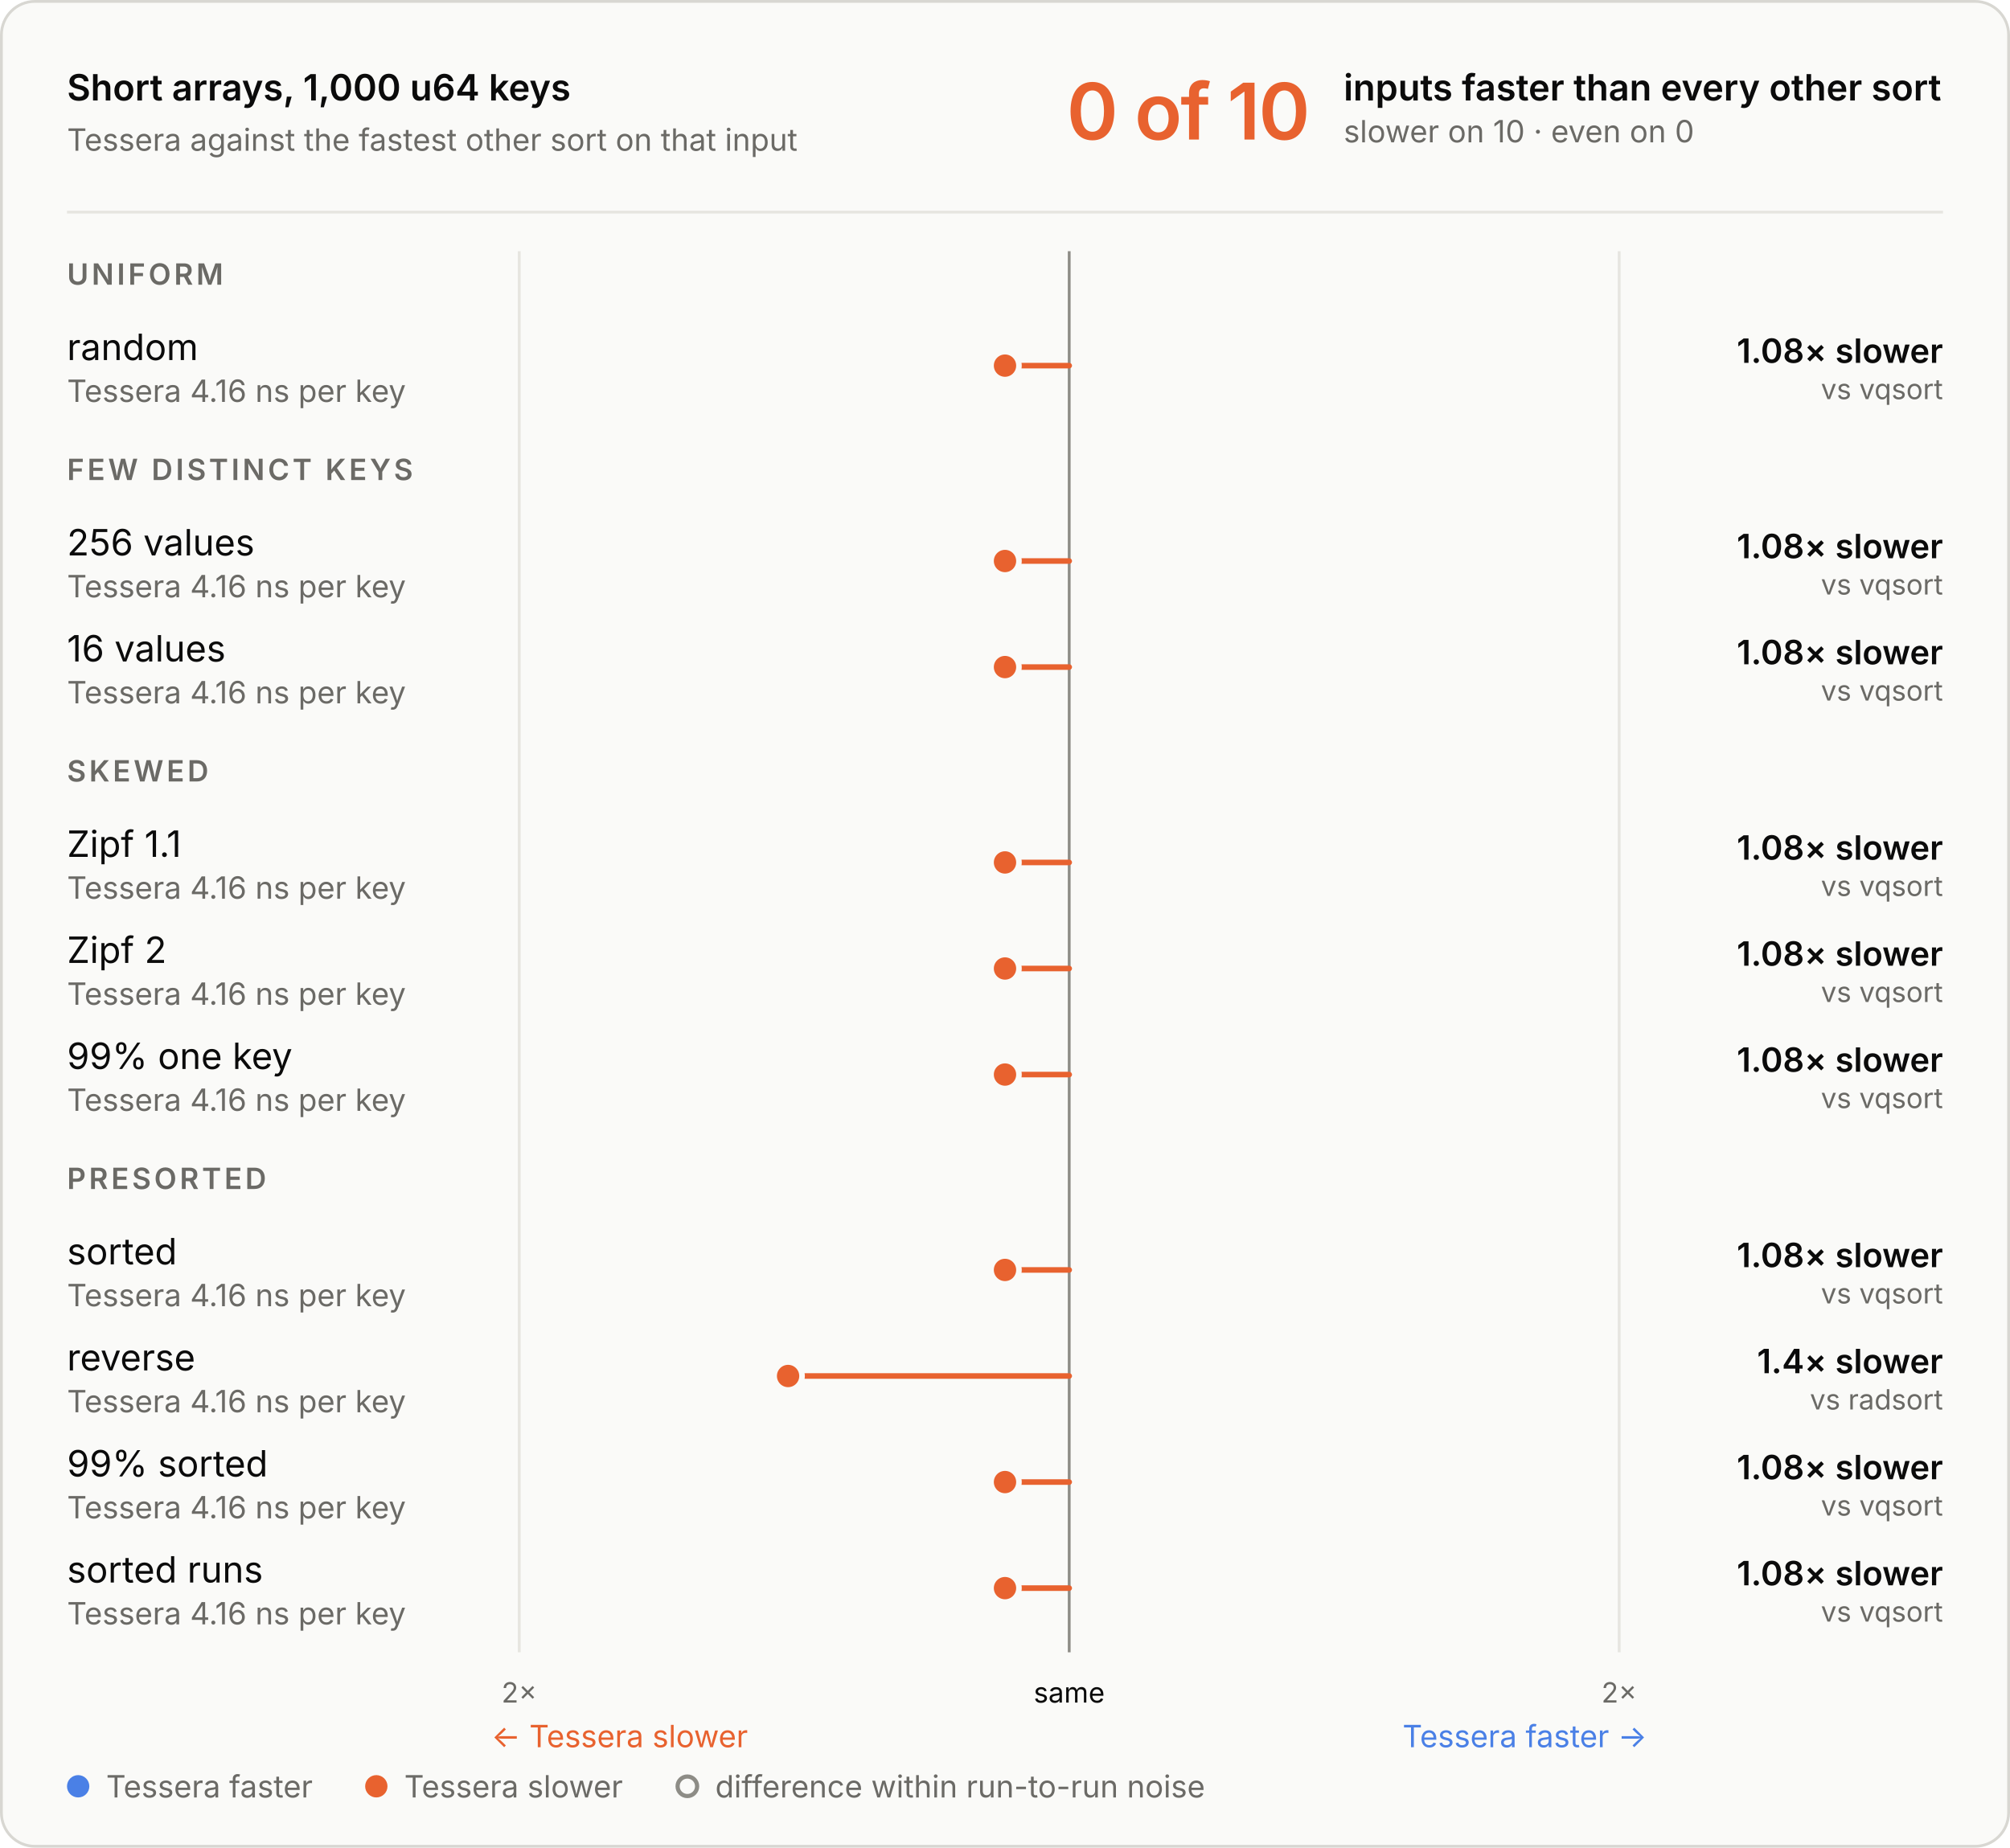
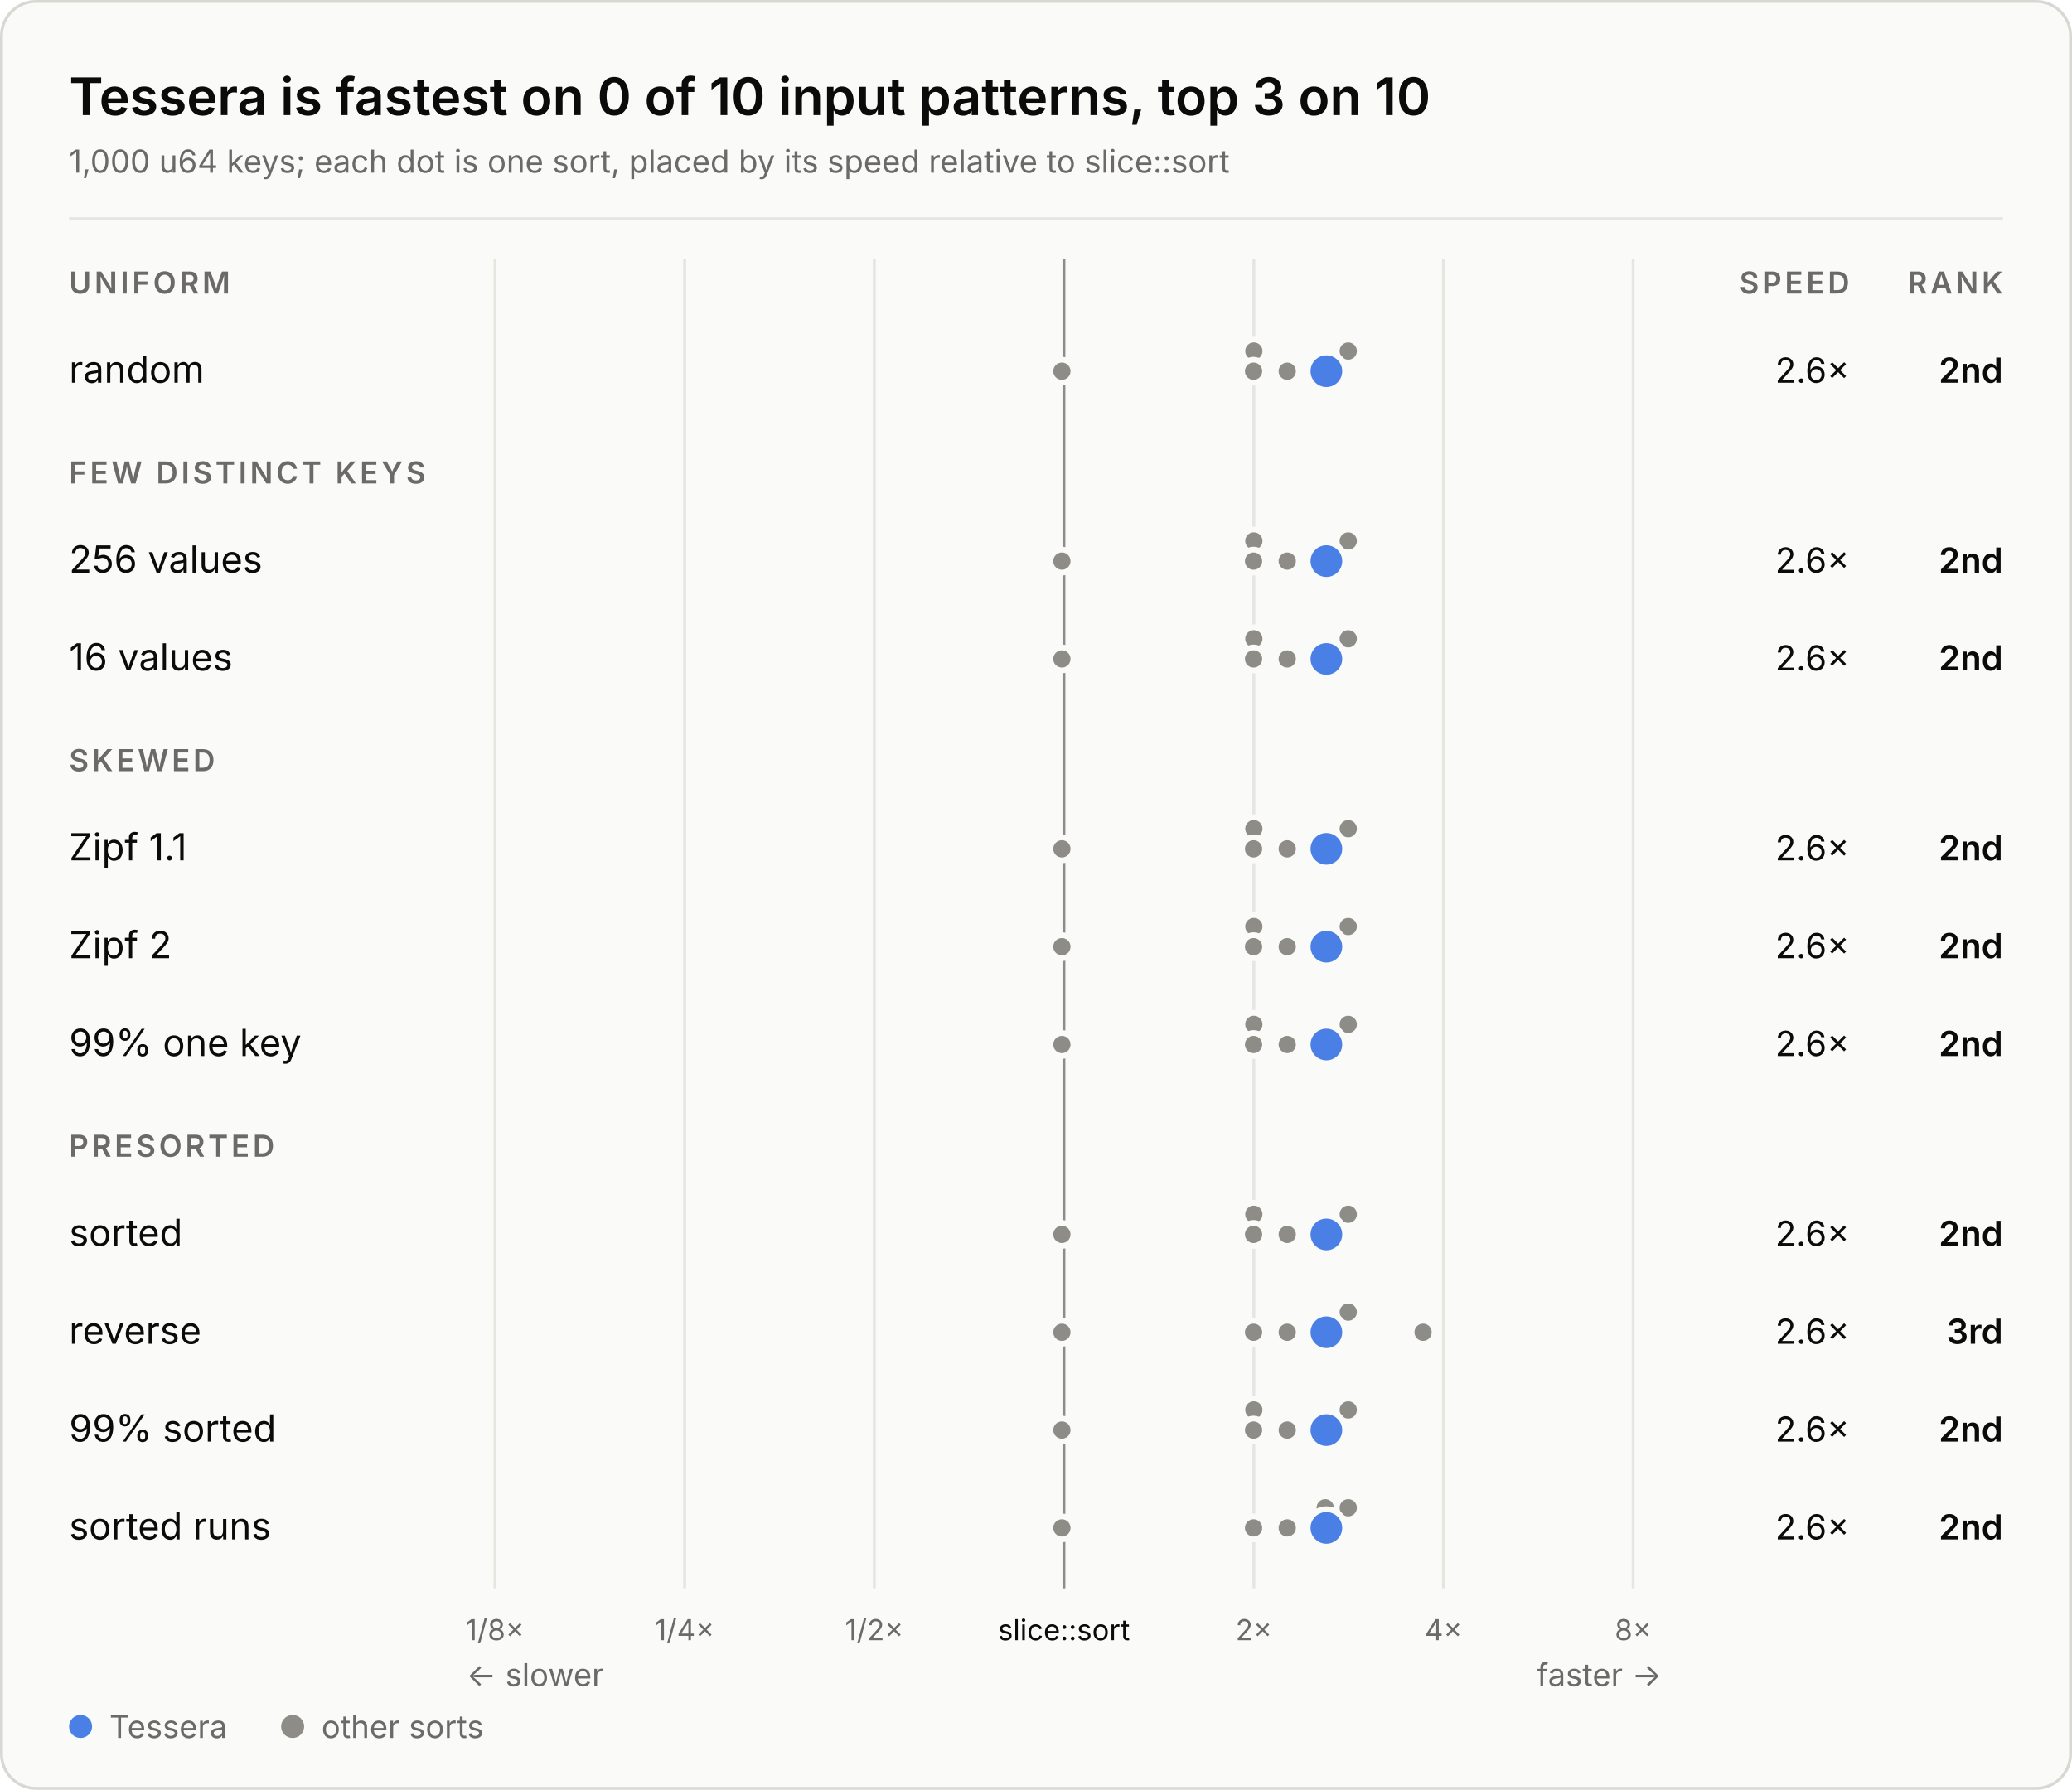
- <svg xmlns="http://www.w3.org/2000/svg" viewBox="0 0 720 662" width="720" height="662" role="img" aria-labelledby="t d">
+ <svg xmlns="http://www.w3.org/2000/svg" viewBox="0 0 720 622" width="720" height="622" role="img" aria-labelledby="t d">
  <style>
  .panel { fill: #fafaf8; stroke: #d8d7d2; } .ring { stroke: #fafaf8; }
  .ink { fill: #0b0b0b; } .muted { fill: #6b6a66; } .rule { stroke: #e6e5e0; } .axis { stroke: #8d8c86; }
  .tag { fill: none; stroke: #c9c8c2; }
  .slower { fill: #e8622f; } .faster { fill: #4a80e6; }
  .stem-slower { stroke: #e8622f; } .stem-faster { stroke: #4a80e6; }
  .within { fill: #fafaf8; stroke: #8d8c86; }
  text { font-family: Inter, -apple-system, BlinkMacSystemFont, "Segoe UI", Helvetica, Arial, sans-serif; font-size: 13px; font-feature-settings: "tnum", "cv11"; }
  .val { font-size: 12px; } .sub { font-size: 11px; } .tiny { font-size: 10px; } .strong { font-weight: 600; }
  .hero { font-size: 28px; font-weight: 600; letter-spacing: -0.6px; font-feature-settings: "pnum"; }
  .stat { font-size: 18px; font-weight: 600; }
  .caps { font-size: 10.5px; font-weight: 600; letter-spacing: 1.1px; }
  @media (prefers-color-scheme: dark) {
    .panel { fill: #1e1e1d; stroke: #3a3a37; } .ring { stroke: #1e1e1d; }
    .ink { fill: #e8e7e3; } .muted { fill: #a3a29b; } .rule { stroke: #30302e; } .axis { stroke: #6f6e69; }
    .tag { stroke: #4a4a46; }
    .within { fill: #1e1e1d; stroke: #6f6e69; }
  }
</style>
  <style>
  .mark { fill: #8d8c86; } .stroke-mark { stroke: #8d8c86; }
</style>
-   <rect class="panel" x="0.5" y="0.5" width="719" height="661" rx="12" />
-   <text class="ink strong" x="24.0" y="36.0">Short arrays, 1,000 u64 keys</text>
-   <text class="muted sub" x="24.0" y="54.0">Tessera against the fastest other sort on that input</text>
-   <text class="hero slower" x="469.3" y="50.0" text-anchor="end">0 of 10</text>
-   <text class="ink strong" x="481.3" y="36.0">inputs faster than every other sort</text>
-   <text class="muted sub" x="481.3" y="51.0">slower on 10 · even on 0</text>
+   <rect class="panel" x="0.5" y="0.5" width="719" height="621" rx="12" />
+   <text class="ink stat" x="24.0" y="40.0">Tessera is fastest on 0 of 10 input patterns, top 3 on 10</text>
+   <text class="muted sub" x="24.0" y="60.0">1,000 u64 keys; each dot is one sort, placed by its speed relative to slice::sort</text>
  <line class="rule" x1="24" x2="696" y1="76" y2="76" stroke-width="1" />
-   <line class="axis" x1="383.0" x2="383.0" y1="90" y2="592" stroke-width="1" />
-   <text class="ink tiny" x="383.0" y="610.0" text-anchor="middle">same</text>
-   <line class="rule" x1="580.0" x2="580.0" y1="90" y2="592" stroke-width="1" />
-   <text class="muted tiny" x="580.0" y="610.0" text-anchor="middle">2×</text>
-   <line class="rule" x1="186.0" x2="186.0" y1="90" y2="592" stroke-width="1" />
-   <text class="muted tiny" x="186.0" y="610.0" text-anchor="middle">2×</text>
-   <text class="slower sub" x="176.0" y="626.0">← Tessera slower</text>
-   <text class="faster sub" x="590.0" y="626.0" text-anchor="end">Tessera faster →</text>
+   <line class="axis" x1="369.7" x2="369.7" y1="90" y2="552" stroke-width="1" />
+   <text class="ink tiny" x="369.7" y="570.0" text-anchor="middle">slice::sort</text>
+   <line class="rule" x1="435.7" x2="435.7" y1="90" y2="552" stroke-width="1" />
+   <text class="muted tiny" x="435.7" y="570.0" text-anchor="middle">2×</text>
+   <line class="rule" x1="303.8" x2="303.8" y1="90" y2="552" stroke-width="1" />
+   <text class="muted tiny" x="303.8" y="570.0" text-anchor="middle">1/2×</text>
+   <line class="rule" x1="501.6" x2="501.6" y1="90" y2="552" stroke-width="1" />
+   <text class="muted tiny" x="501.6" y="570.0" text-anchor="middle">4×</text>
+   <line class="rule" x1="237.9" x2="237.9" y1="90" y2="552" stroke-width="1" />
+   <text class="muted tiny" x="237.9" y="570.0" text-anchor="middle">1/4×</text>
+   <line class="rule" x1="567.5" x2="567.5" y1="90" y2="552" stroke-width="1" />
+   <text class="muted tiny" x="567.5" y="570.0" text-anchor="middle">8×</text>
+   <line class="rule" x1="172.0" x2="172.0" y1="90" y2="552" stroke-width="1" />
+   <text class="muted tiny" x="172.0" y="570.0" text-anchor="middle">1/8×</text>
+   <text class="muted sub" x="162.0" y="586.0">← slower</text>
+   <text class="muted sub" x="577.5" y="586.0" text-anchor="end">faster →</text>
+   <text class="caps muted" x="642.7" y="102.0" text-anchor="end">SPEED</text>
+   <text class="caps muted" x="696.0" y="102.0" text-anchor="end">RANK</text>
  <text class="caps muted" x="24.0" y="102.0">UNIFORM</text>
-   <text class="ink" x="24.0" y="129.0">random</text>
-   <text class="muted sub" x="24.0" y="144.0">Tessera 4.16 ns per key</text>
-   <line class="stem-slower" x1="383.0" x2="360.0" y1="131" y2="131" stroke-width="2" stroke-linecap="round" />
-   <circle class="slower ring" cx="360.0" cy="131" r="5" stroke-width="2" />
-   <text class="val ink strong" x="696.0" y="130.0" text-anchor="end">1.08× slower</text>
-   <text class="muted tiny" x="696.0" y="143.0" text-anchor="end">vs vqsort</text>
-   <text class="caps muted" x="24.0" y="172.0">FEW DISTINCT KEYS</text>
+   <text class="ink" x="24.0" y="133.0">random</text>
+   <circle class="mark ring" cx="435.7" cy="122" r="4" stroke-width="2" />
+   <circle class="mark ring" cx="369.0" cy="129" r="4" stroke-width="2" />
+   <circle class="mark ring" cx="435.6" cy="129" r="4" stroke-width="2" />
+   <circle class="mark ring" cx="447.3" cy="129" r="4" stroke-width="2" />
+   <circle class="mark ring" cx="468.5" cy="122" r="4" stroke-width="2" />
+   <circle class="faster ring" cx="460.9" cy="129" r="6.5" stroke-width="2" />
+   <text class="val ink" x="642.7" y="133.0" text-anchor="end">2.6×</text>
+   <text class="val ink strong" x="696.0" y="133.0" text-anchor="end">2nd</text>
+   <text class="caps muted" x="24.0" y="168.0">FEW DISTINCT KEYS</text>
  <text class="ink" x="24.0" y="199.0">256 values</text>
-   <text class="muted sub" x="24.0" y="214.0">Tessera 4.16 ns per key</text>
-   <line class="stem-slower" x1="383.0" x2="360.0" y1="201" y2="201" stroke-width="2" stroke-linecap="round" />
-   <circle class="slower ring" cx="360.0" cy="201" r="5" stroke-width="2" />
-   <text class="val ink strong" x="696.0" y="200.0" text-anchor="end">1.08× slower</text>
-   <text class="muted tiny" x="696.0" y="213.0" text-anchor="end">vs vqsort</text>
-   <text class="ink" x="24.0" y="237.0">16 values</text>
-   <text class="muted sub" x="24.0" y="252.0">Tessera 4.16 ns per key</text>
-   <line class="stem-slower" x1="383.0" x2="360.0" y1="239" y2="239" stroke-width="2" stroke-linecap="round" />
-   <circle class="slower ring" cx="360.0" cy="239" r="5" stroke-width="2" />
-   <text class="val ink strong" x="696.0" y="238.0" text-anchor="end">1.08× slower</text>
-   <text class="muted tiny" x="696.0" y="251.0" text-anchor="end">vs vqsort</text>
-   <text class="caps muted" x="24.0" y="280.0">SKEWED</text>
-   <text class="ink" x="24.0" y="307.0">Zipf 1.1</text>
-   <text class="muted sub" x="24.0" y="322.0">Tessera 4.16 ns per key</text>
-   <line class="stem-slower" x1="383.0" x2="360.0" y1="309" y2="309" stroke-width="2" stroke-linecap="round" />
-   <circle class="slower ring" cx="360.0" cy="309" r="5" stroke-width="2" />
-   <text class="val ink strong" x="696.0" y="308.0" text-anchor="end">1.08× slower</text>
-   <text class="muted tiny" x="696.0" y="321.0" text-anchor="end">vs vqsort</text>
-   <text class="ink" x="24.0" y="345.0">Zipf 2</text>
-   <text class="muted sub" x="24.0" y="360.0">Tessera 4.16 ns per key</text>
-   <line class="stem-slower" x1="383.0" x2="360.0" y1="347" y2="347" stroke-width="2" stroke-linecap="round" />
-   <circle class="slower ring" cx="360.0" cy="347" r="5" stroke-width="2" />
-   <text class="val ink strong" x="696.0" y="346.0" text-anchor="end">1.08× slower</text>
-   <text class="muted tiny" x="696.0" y="359.0" text-anchor="end">vs vqsort</text>
-   <text class="ink" x="24.0" y="383.0">99% one key</text>
-   <text class="muted sub" x="24.0" y="398.0">Tessera 4.16 ns per key</text>
-   <line class="stem-slower" x1="383.0" x2="360.0" y1="385" y2="385" stroke-width="2" stroke-linecap="round" />
-   <circle class="slower ring" cx="360.0" cy="385" r="5" stroke-width="2" />
-   <text class="val ink strong" x="696.0" y="384.0" text-anchor="end">1.08× slower</text>
-   <text class="muted tiny" x="696.0" y="397.0" text-anchor="end">vs vqsort</text>
-   <text class="caps muted" x="24.0" y="426.0">PRESORTED</text>
-   <text class="ink" x="24.0" y="453.0">sorted</text>
-   <text class="muted sub" x="24.0" y="468.0">Tessera 4.16 ns per key</text>
-   <line class="stem-slower" x1="383.0" x2="360.0" y1="455" y2="455" stroke-width="2" stroke-linecap="round" />
-   <circle class="slower ring" cx="360.0" cy="455" r="5" stroke-width="2" />
-   <text class="val ink strong" x="696.0" y="454.0" text-anchor="end">1.08× slower</text>
-   <text class="muted tiny" x="696.0" y="467.0" text-anchor="end">vs vqsort</text>
-   <text class="ink" x="24.0" y="491.0">reverse</text>
-   <text class="muted sub" x="24.0" y="506.0">Tessera 4.16 ns per key</text>
-   <line class="stem-slower" x1="383.0" x2="282.3" y1="493" y2="493" stroke-width="2" stroke-linecap="round" />
-   <circle class="slower ring" cx="282.3" cy="493" r="5" stroke-width="2" />
-   <text class="val ink strong" x="696.0" y="492.0" text-anchor="end">1.4× slower</text>
-   <text class="muted tiny" x="696.0" y="505.0" text-anchor="end">vs radsort</text>
-   <text class="ink" x="24.0" y="529.0">99% sorted</text>
-   <text class="muted sub" x="24.0" y="544.0">Tessera 4.16 ns per key</text>
-   <line class="stem-slower" x1="383.0" x2="360.0" y1="531" y2="531" stroke-width="2" stroke-linecap="round" />
-   <circle class="slower ring" cx="360.0" cy="531" r="5" stroke-width="2" />
-   <text class="val ink strong" x="696.0" y="530.0" text-anchor="end">1.08× slower</text>
-   <text class="muted tiny" x="696.0" y="543.0" text-anchor="end">vs vqsort</text>
-   <text class="ink" x="24.0" y="567.0">sorted runs</text>
-   <text class="muted sub" x="24.0" y="582.0">Tessera 4.16 ns per key</text>
-   <line class="stem-slower" x1="383.0" x2="360.0" y1="569" y2="569" stroke-width="2" stroke-linecap="round" />
-   <circle class="slower ring" cx="360.0" cy="569" r="5" stroke-width="2" />
-   <text class="val ink strong" x="696.0" y="568.0" text-anchor="end">1.08× slower</text>
-   <text class="muted tiny" x="696.0" y="581.0" text-anchor="end">vs vqsort</text>
-   <circle class="faster" cx="28" cy="640" r="4" />
-   <text class="muted sub" x="38.0" y="644.0">Tessera faster</text>
-   <circle class="slower" cx="134.8" cy="640" r="4" />
-   <text class="muted sub" x="144.8" y="644.0">Tessera slower</text>
-   <circle class="within" cx="246.22" cy="640" r="3.5" stroke-width="1.5" />
-   <text class="muted sub" x="256.2" y="644.0">difference within run-to-run noise</text>
+   <circle class="mark ring" cx="435.7" cy="188" r="4" stroke-width="2" />
+   <circle class="mark ring" cx="369.0" cy="195" r="4" stroke-width="2" />
+   <circle class="mark ring" cx="435.6" cy="195" r="4" stroke-width="2" />
+   <circle class="mark ring" cx="447.3" cy="195" r="4" stroke-width="2" />
+   <circle class="mark ring" cx="468.5" cy="188" r="4" stroke-width="2" />
+   <circle class="faster ring" cx="460.9" cy="195" r="6.5" stroke-width="2" />
+   <text class="val ink" x="642.7" y="199.0" text-anchor="end">2.6×</text>
+   <text class="val ink strong" x="696.0" y="199.0" text-anchor="end">2nd</text>
+   <text class="ink" x="24.0" y="233.0">16 values</text>
+   <circle class="mark ring" cx="435.7" cy="222" r="4" stroke-width="2" />
+   <circle class="mark ring" cx="369.0" cy="229" r="4" stroke-width="2" />
+   <circle class="mark ring" cx="435.6" cy="229" r="4" stroke-width="2" />
+   <circle class="mark ring" cx="447.3" cy="229" r="4" stroke-width="2" />
+   <circle class="mark ring" cx="468.5" cy="222" r="4" stroke-width="2" />
+   <circle class="faster ring" cx="460.9" cy="229" r="6.5" stroke-width="2" />
+   <text class="val ink" x="642.7" y="233.0" text-anchor="end">2.6×</text>
+   <text class="val ink strong" x="696.0" y="233.0" text-anchor="end">2nd</text>
+   <text class="caps muted" x="24.0" y="268.0">SKEWED</text>
+   <text class="ink" x="24.0" y="299.0">Zipf 1.1</text>
+   <circle class="mark ring" cx="435.7" cy="288" r="4" stroke-width="2" />
+   <circle class="mark ring" cx="369.0" cy="295" r="4" stroke-width="2" />
+   <circle class="mark ring" cx="435.6" cy="295" r="4" stroke-width="2" />
+   <circle class="mark ring" cx="447.3" cy="295" r="4" stroke-width="2" />
+   <circle class="mark ring" cx="468.5" cy="288" r="4" stroke-width="2" />
+   <circle class="faster ring" cx="460.9" cy="295" r="6.5" stroke-width="2" />
+   <text class="val ink" x="642.7" y="299.0" text-anchor="end">2.6×</text>
+   <text class="val ink strong" x="696.0" y="299.0" text-anchor="end">2nd</text>
+   <text class="ink" x="24.0" y="333.0">Zipf 2</text>
+   <circle class="mark ring" cx="435.7" cy="322" r="4" stroke-width="2" />
+   <circle class="mark ring" cx="369.0" cy="329" r="4" stroke-width="2" />
+   <circle class="mark ring" cx="435.6" cy="329" r="4" stroke-width="2" />
+   <circle class="mark ring" cx="447.3" cy="329" r="4" stroke-width="2" />
+   <circle class="mark ring" cx="468.5" cy="322" r="4" stroke-width="2" />
+   <circle class="faster ring" cx="460.9" cy="329" r="6.5" stroke-width="2" />
+   <text class="val ink" x="642.7" y="333.0" text-anchor="end">2.6×</text>
+   <text class="val ink strong" x="696.0" y="333.0" text-anchor="end">2nd</text>
+   <text class="ink" x="24.0" y="367.0">99% one key</text>
+   <circle class="mark ring" cx="435.7" cy="356" r="4" stroke-width="2" />
+   <circle class="mark ring" cx="369.0" cy="363" r="4" stroke-width="2" />
+   <circle class="mark ring" cx="435.6" cy="363" r="4" stroke-width="2" />
+   <circle class="mark ring" cx="447.3" cy="363" r="4" stroke-width="2" />
+   <circle class="mark ring" cx="468.5" cy="356" r="4" stroke-width="2" />
+   <circle class="faster ring" cx="460.9" cy="363" r="6.5" stroke-width="2" />
+   <text class="val ink" x="642.7" y="367.0" text-anchor="end">2.6×</text>
+   <text class="val ink strong" x="696.0" y="367.0" text-anchor="end">2nd</text>
+   <text class="caps muted" x="24.0" y="402.0">PRESORTED</text>
+   <text class="ink" x="24.0" y="433.0">sorted</text>
+   <circle class="mark ring" cx="435.7" cy="422" r="4" stroke-width="2" />
+   <circle class="mark ring" cx="369.0" cy="429" r="4" stroke-width="2" />
+   <circle class="mark ring" cx="435.6" cy="429" r="4" stroke-width="2" />
+   <circle class="mark ring" cx="447.3" cy="429" r="4" stroke-width="2" />
+   <circle class="mark ring" cx="468.5" cy="422" r="4" stroke-width="2" />
+   <circle class="faster ring" cx="460.9" cy="429" r="6.5" stroke-width="2" />
+   <text class="val ink" x="642.7" y="433.0" text-anchor="end">2.6×</text>
+   <text class="val ink strong" x="696.0" y="433.0" text-anchor="end">2nd</text>
+   <text class="ink" x="24.0" y="467.0">reverse</text>
+   <circle class="mark ring" cx="494.5" cy="463" r="4" stroke-width="2" />
+   <circle class="mark ring" cx="369.0" cy="463" r="4" stroke-width="2" />
+   <circle class="mark ring" cx="435.6" cy="463" r="4" stroke-width="2" />
+   <circle class="mark ring" cx="447.3" cy="463" r="4" stroke-width="2" />
+   <circle class="mark ring" cx="468.5" cy="456" r="4" stroke-width="2" />
+   <circle class="faster ring" cx="460.9" cy="463" r="6.5" stroke-width="2" />
+   <text class="val ink" x="642.7" y="467.0" text-anchor="end">2.6×</text>
+   <text class="val ink strong" x="696.0" y="467.0" text-anchor="end">3rd</text>
+   <text class="ink" x="24.0" y="501.0">99% sorted</text>
+   <circle class="mark ring" cx="435.7" cy="490" r="4" stroke-width="2" />
+   <circle class="mark ring" cx="369.0" cy="497" r="4" stroke-width="2" />
+   <circle class="mark ring" cx="435.6" cy="497" r="4" stroke-width="2" />
+   <circle class="mark ring" cx="447.3" cy="497" r="4" stroke-width="2" />
+   <circle class="mark ring" cx="468.5" cy="490" r="4" stroke-width="2" />
+   <circle class="faster ring" cx="460.9" cy="497" r="6.5" stroke-width="2" />
+   <text class="val ink" x="642.7" y="501.0" text-anchor="end">2.6×</text>
+   <text class="val ink strong" x="696.0" y="501.0" text-anchor="end">2nd</text>
+   <text class="ink" x="24.0" y="535.0">sorted runs</text>
+   <circle class="mark ring" cx="460.5" cy="524" r="4" stroke-width="2" />
+   <circle class="mark ring" cx="369.0" cy="531" r="4" stroke-width="2" />
+   <circle class="mark ring" cx="435.6" cy="531" r="4" stroke-width="2" />
+   <circle class="mark ring" cx="447.3" cy="531" r="4" stroke-width="2" />
+   <circle class="mark ring" cx="468.5" cy="524" r="4" stroke-width="2" />
+   <circle class="faster ring" cx="460.9" cy="531" r="6.5" stroke-width="2" />
+   <text class="val ink" x="642.7" y="535.0" text-anchor="end">2.6×</text>
+   <text class="val ink strong" x="696.0" y="535.0" text-anchor="end">2nd</text>
+   <circle class="faster" cx="28" cy="600" r="4" />
+   <text class="muted sub" x="38.0" y="604.0">Tessera</text>
+   <circle class="mark" cx="101.69" cy="600" r="4" />
+   <text class="muted sub" x="111.7" y="604.0">other sorts</text>
</svg>
